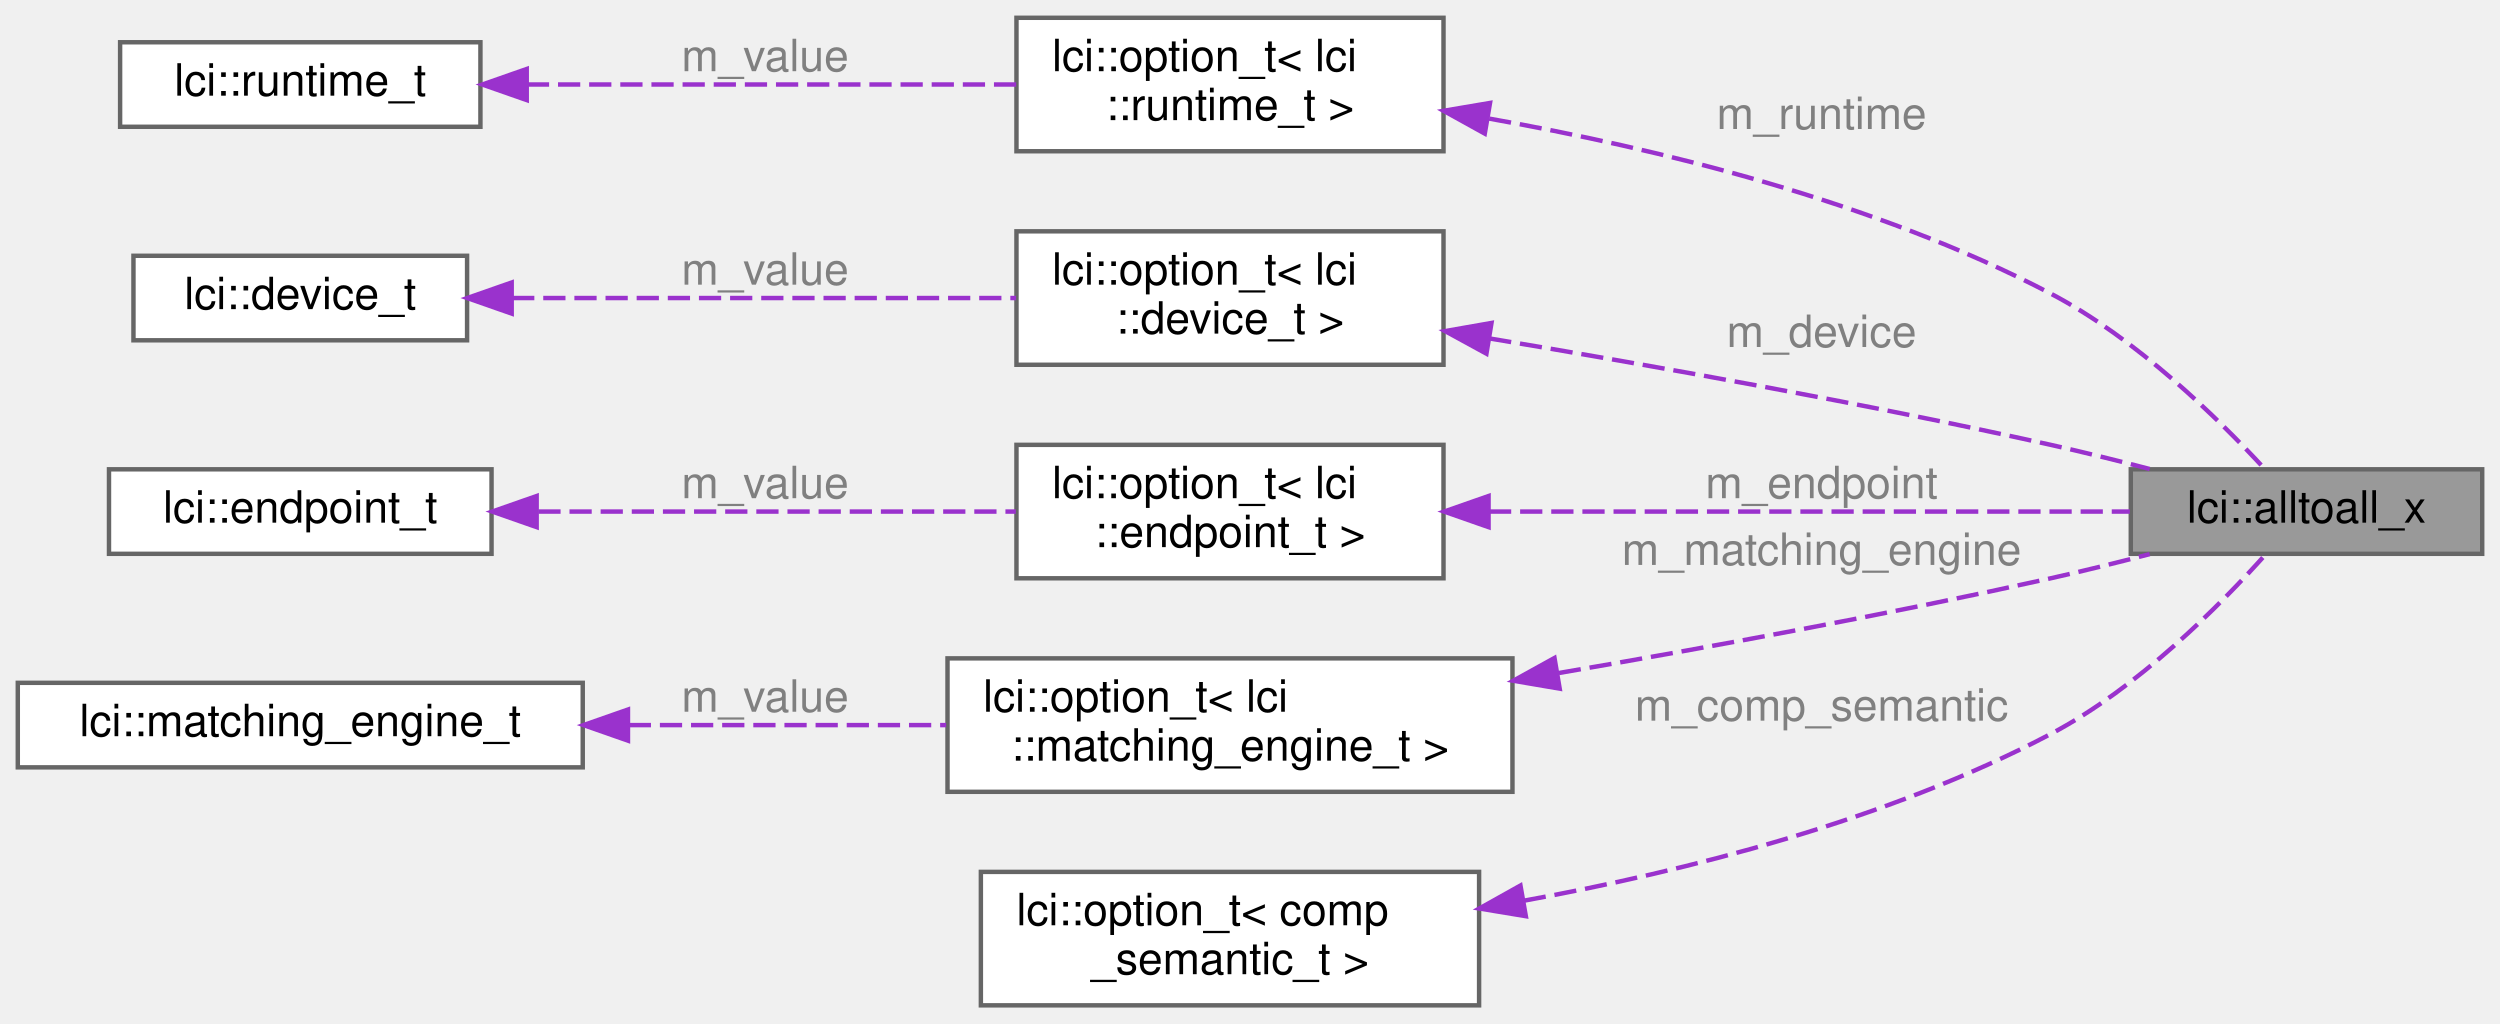
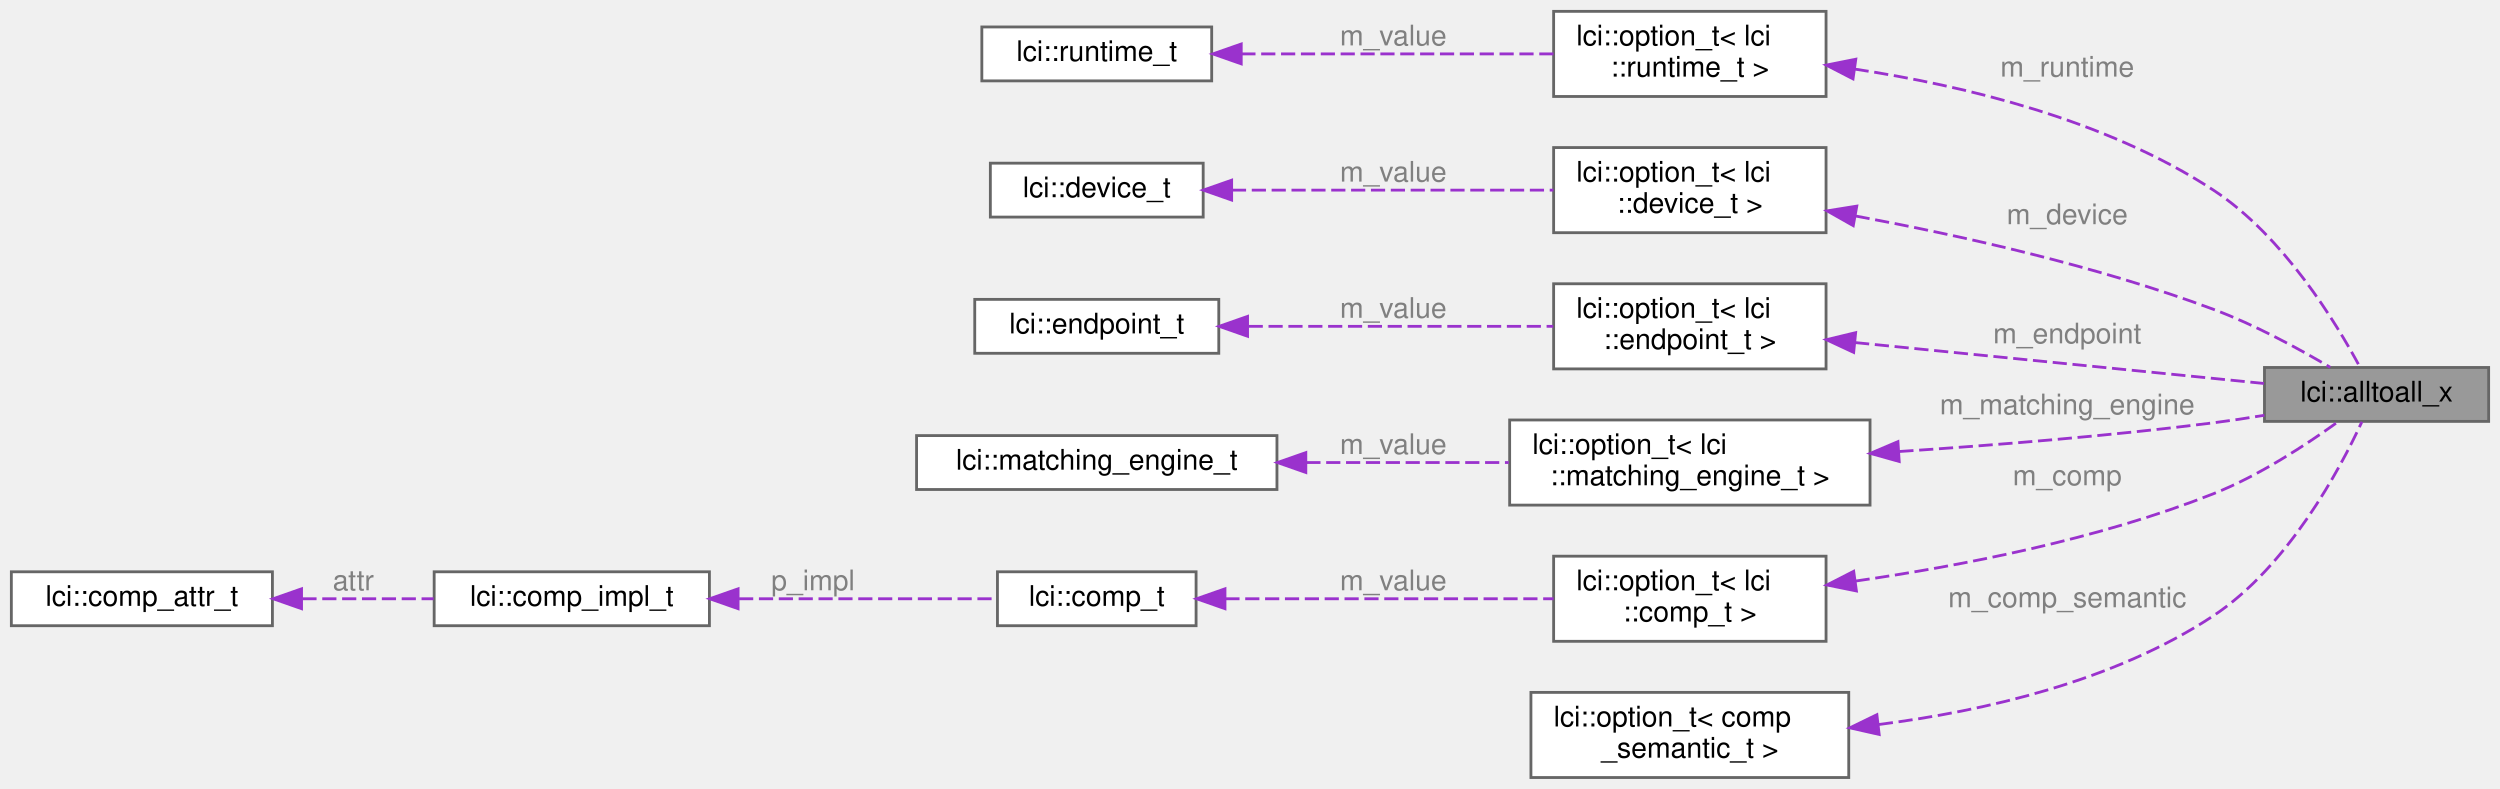
- <svg xmlns="http://www.w3.org/2000/svg" xmlns:xlink="http://www.w3.org/1999/xlink" width="562pt" height="230pt" viewBox="0.00 0.00 562.00 230.00">
-   <g id="graph0" class="graph" transform="scale(1 1) rotate(0) translate(4 226)">
+ <svg xmlns="http://www.w3.org/2000/svg" xmlns:xlink="http://www.w3.org/1999/xlink" width="881pt" height="278pt" viewBox="0.00 0.00 881.00 278.00">
+   <g id="graph0" class="graph" transform="scale(1 1) rotate(0) translate(4 274)">
    <g id="Node000001" class="node">
      <g id="a_Node000001">
        <a xlink:title="The actual implementation for alltoall.">
-           <polygon fill="#999999" stroke="#666666" points="554,-120.5 475,-120.5 475,-101.5 554,-101.5 554,-120.5" />
-           <text text-anchor="middle" x="514.5" y="-108.5" font-family="Helvetica,sans-Serif" font-size="10.00">lci::alltoall_x</text>
+           <polygon fill="#999999" stroke="#666666" points="873,-144.5 794,-144.5 794,-125.5 873,-125.5 873,-144.5" />
+           <text text-anchor="middle" x="833.5" y="-132.5" font-family="Helvetica,sans-Serif" font-size="10.00">lci::alltoall_x</text>
        </a>
      </g>
    </g>
    <g id="Node000002" class="node">
      <g id="a_Node000002">
        <a xlink:href="../../db/d20/structlci_1_1option__t.html" target="_top" xlink:title=" ">
-           <polygon fill="white" stroke="#666666" points="320.5,-222 224.5,-222 224.5,-192 320.5,-192 320.5,-222" />
-           <text text-anchor="start" x="232.5" y="-210" font-family="Helvetica,sans-Serif" font-size="10.00">lci::option_t&lt; lci</text>
-           <text text-anchor="middle" x="272.5" y="-199" font-family="Helvetica,sans-Serif" font-size="10.00">::runtime_t &gt;</text>
+           <polygon fill="white" stroke="#666666" points="639.5,-270 543.5,-270 543.5,-240 639.5,-240 639.5,-270" />
+           <text text-anchor="start" x="551.5" y="-258" font-family="Helvetica,sans-Serif" font-size="10.00">lci::option_t&lt; lci</text>
+           <text text-anchor="middle" x="591.5" y="-247" font-family="Helvetica,sans-Serif" font-size="10.00">::runtime_t &gt;</text>
        </a>
      </g>
    </g>
    <g id="edge1_Node000001_Node000002" class="edge">
      <g id="a_edge1_Node000001_Node000002">
        <a xlink:title=" ">
-           <path fill="none" stroke="#9a32cd" stroke-dasharray="5,2" d="M330.76,-199.34C368.26,-192.68 417.46,-180.72 457,-160 476.32,-149.88 494.62,-131.94 504.91,-120.8" />
-           <polygon fill="#9a32cd" stroke="#9a32cd" points="329.78,-195.96 320.51,-201.09 330.96,-202.86 329.78,-195.96" />
-         </a>
-       </g>
-       <text text-anchor="middle" x="405.5" y="-197" font-family="Helvetica,sans-Serif" font-size="10.00" fill="grey"> m_runtime</text>
+           <path fill="none" stroke="#9a32cd" stroke-dasharray="5,2" d="M649.56,-249.66C687.87,-243.88 738.09,-231.87 776,-207 800.71,-190.79 819.34,-160.13 827.68,-144.57" />
+           <polygon fill="#9a32cd" stroke="#9a32cd" points="649,-246.2 639.59,-251.06 649.98,-253.13 649,-246.2" />
+         </a>
+       </g>
+       <text text-anchor="middle" x="724.5" y="-247" font-family="Helvetica,sans-Serif" font-size="10.00" fill="grey"> m_runtime</text>
    </g>
    <g id="Node000003" class="node">
      <g id="a_Node000003">
        <a xlink:href="../../dc/d5c/classlci_1_1runtime__t.html" target="_top" xlink:title="The actual implementation for RESOURCE runtime.">
-           <polygon fill="white" stroke="#666666" points="104,-216.5 23,-216.5 23,-197.5 104,-197.5 104,-216.5" />
-           <text text-anchor="middle" x="63.5" y="-204.5" font-family="Helvetica,sans-Serif" font-size="10.00">lci::runtime_t</text>
+           <polygon fill="white" stroke="#666666" points="423,-264.5 342,-264.5 342,-245.5 423,-245.5 423,-264.5" />
+           <text text-anchor="middle" x="382.5" y="-252.5" font-family="Helvetica,sans-Serif" font-size="10.00">lci::runtime_t</text>
        </a>
      </g>
    </g>
    <g id="edge2_Node000002_Node000003" class="edge">
      <g id="a_edge2_Node000002_Node000003">
        <a xlink:title=" ">
-           <path fill="none" stroke="#9a32cd" stroke-dasharray="5,2" d="M114.44,-207C147.89,-207 191.64,-207 224.46,-207" />
-           <polygon fill="#9a32cd" stroke="#9a32cd" points="114.41,-203.5 104.41,-207 114.41,-210.5 114.41,-203.5" />
-         </a>
-       </g>
-       <text text-anchor="middle" x="168" y="-210" font-family="Helvetica,sans-Serif" font-size="10.00" fill="grey"> m_value</text>
+           <path fill="none" stroke="#9a32cd" stroke-dasharray="5,2" d="M433.44,-255C466.89,-255 510.64,-255 543.46,-255" />
+           <polygon fill="#9a32cd" stroke="#9a32cd" points="433.41,-251.5 423.41,-255 433.41,-258.5 433.41,-251.5" />
+         </a>
+       </g>
+       <text text-anchor="middle" x="487" y="-258" font-family="Helvetica,sans-Serif" font-size="10.00" fill="grey"> m_value</text>
    </g>
    <g id="Node000004" class="node">
      <g id="a_Node000004">
        <a xlink:href="../../db/d20/structlci_1_1option__t.html" target="_top" xlink:title=" ">
-           <polygon fill="white" stroke="#666666" points="320.5,-174 224.5,-174 224.5,-144 320.5,-144 320.5,-174" />
-           <text text-anchor="start" x="232.5" y="-162" font-family="Helvetica,sans-Serif" font-size="10.00">lci::option_t&lt; lci</text>
-           <text text-anchor="middle" x="272.5" y="-151" font-family="Helvetica,sans-Serif" font-size="10.00">::device_t &gt;</text>
+           <polygon fill="white" stroke="#666666" points="639.5,-222 543.5,-222 543.5,-192 639.5,-192 639.5,-222" />
+           <text text-anchor="start" x="551.5" y="-210" font-family="Helvetica,sans-Serif" font-size="10.00">lci::option_t&lt; lci</text>
+           <text text-anchor="middle" x="591.5" y="-199" font-family="Helvetica,sans-Serif" font-size="10.00">::device_t &gt;</text>
        </a>
      </g>
    </g>
    <g id="edge3_Node000001_Node000004" class="edge">
      <g id="a_edge3_Node000001_Node000004">
        <a xlink:title=" ">
-           <path fill="none" stroke="#9a32cd" stroke-dasharray="5,2" d="M330.78,-149.93C367.09,-143.88 414.98,-135.34 457,-126 464.23,-124.39 471.93,-122.48 479.25,-120.57" />
-           <polygon fill="#9a32cd" stroke="#9a32cd" points="330.15,-146.49 320.85,-151.57 331.29,-153.4 330.15,-146.49" />
-         </a>
-       </g>
-       <text text-anchor="middle" x="405.5" y="-148" font-family="Helvetica,sans-Serif" font-size="10.00" fill="grey"> m_device</text>
+           <path fill="none" stroke="#9a32cd" stroke-dasharray="5,2" d="M649.92,-197.88C686.67,-191.06 734.99,-180.28 776,-165 790.57,-159.57 806.1,-151.11 817.19,-144.55" />
+           <polygon fill="#9a32cd" stroke="#9a32cd" points="649.09,-194.47 639.87,-199.69 650.33,-201.36 649.09,-194.47" />
+         </a>
+       </g>
+       <text text-anchor="middle" x="724.5" y="-195" font-family="Helvetica,sans-Serif" font-size="10.00" fill="grey"> m_device</text>
    </g>
    <g id="Node000005" class="node">
      <g id="a_Node000005">
        <a xlink:href="../../d6/d66/classlci_1_1device__t.html" target="_top" xlink:title="The actual implementation for RESOURCE device.">
-           <polygon fill="white" stroke="#666666" points="101,-168.5 26,-168.5 26,-149.5 101,-149.5 101,-168.5" />
-           <text text-anchor="middle" x="63.5" y="-156.5" font-family="Helvetica,sans-Serif" font-size="10.00">lci::device_t</text>
+           <polygon fill="white" stroke="#666666" points="420,-216.5 345,-216.5 345,-197.5 420,-197.5 420,-216.5" />
+           <text text-anchor="middle" x="382.5" y="-204.5" font-family="Helvetica,sans-Serif" font-size="10.00">lci::device_t</text>
        </a>
      </g>
    </g>
    <g id="edge4_Node000004_Node000005" class="edge">
      <g id="a_edge4_Node000004_Node000005">
        <a xlink:title=" ">
-           <path fill="none" stroke="#9a32cd" stroke-dasharray="5,2" d="M111.12,-159C144.94,-159 190.5,-159 224.42,-159" />
-           <polygon fill="#9a32cd" stroke="#9a32cd" points="111.03,-155.5 101.03,-159 111.03,-162.5 111.03,-155.5" />
-         </a>
-       </g>
-       <text text-anchor="middle" x="168" y="-162" font-family="Helvetica,sans-Serif" font-size="10.00" fill="grey"> m_value</text>
+           <path fill="none" stroke="#9a32cd" stroke-dasharray="5,2" d="M430.12,-207C463.94,-207 509.5,-207 543.42,-207" />
+           <polygon fill="#9a32cd" stroke="#9a32cd" points="430.03,-203.5 420.03,-207 430.03,-210.5 430.03,-203.5" />
+         </a>
+       </g>
+       <text text-anchor="middle" x="487" y="-210" font-family="Helvetica,sans-Serif" font-size="10.00" fill="grey"> m_value</text>
    </g>
    <g id="Node000006" class="node">
      <g id="a_Node000006">
        <a xlink:href="../../db/d20/structlci_1_1option__t.html" target="_top" xlink:title=" ">
-           <polygon fill="white" stroke="#666666" points="320.5,-126 224.5,-126 224.5,-96 320.5,-96 320.5,-126" />
-           <text text-anchor="start" x="232.5" y="-114" font-family="Helvetica,sans-Serif" font-size="10.00">lci::option_t&lt; lci</text>
-           <text text-anchor="middle" x="272.5" y="-103" font-family="Helvetica,sans-Serif" font-size="10.00">::endpoint_t &gt;</text>
+           <polygon fill="white" stroke="#666666" points="639.5,-174 543.5,-174 543.5,-144 639.5,-144 639.5,-174" />
+           <text text-anchor="start" x="551.5" y="-162" font-family="Helvetica,sans-Serif" font-size="10.00">lci::option_t&lt; lci</text>
+           <text text-anchor="middle" x="591.5" y="-151" font-family="Helvetica,sans-Serif" font-size="10.00">::endpoint_t &gt;</text>
        </a>
      </g>
    </g>
    <g id="edge5_Node000001_Node000006" class="edge">
      <g id="a_edge5_Node000001_Node000006">
        <a xlink:title=" ">
-           <path fill="none" stroke="#9a32cd" stroke-dasharray="5,2" d="M330.72,-111C375.25,-111 435.82,-111 474.79,-111" />
-           <polygon fill="#9a32cd" stroke="#9a32cd" points="330.63,-107.5 320.63,-111 330.63,-114.5 330.63,-107.5" />
-         </a>
-       </g>
-       <text text-anchor="middle" x="405.5" y="-114" font-family="Helvetica,sans-Serif" font-size="10.00" fill="grey"> m_endpoint</text>
+           <path fill="none" stroke="#9a32cd" stroke-dasharray="5,2" d="M649.72,-153.28C694.25,-148.83 754.82,-142.77 793.79,-138.87" />
+           <polygon fill="#9a32cd" stroke="#9a32cd" points="649.23,-149.81 639.63,-154.29 649.93,-156.77 649.23,-149.81" />
+         </a>
+       </g>
+       <text text-anchor="middle" x="724.5" y="-153" font-family="Helvetica,sans-Serif" font-size="10.00" fill="grey"> m_endpoint</text>
    </g>
    <g id="Node000007" class="node">
      <g id="a_Node000007">
        <a xlink:href="../../de/d1b/classlci_1_1endpoint__t.html" target="_top" xlink:title="The actual implementation for RESOURCE endpoint.">
-           <polygon fill="white" stroke="#666666" points="106.5,-120.5 20.5,-120.5 20.5,-101.5 106.5,-101.5 106.5,-120.5" />
-           <text text-anchor="middle" x="63.5" y="-108.5" font-family="Helvetica,sans-Serif" font-size="10.00">lci::endpoint_t</text>
+           <polygon fill="white" stroke="#666666" points="425.5,-168.5 339.5,-168.5 339.5,-149.5 425.5,-149.5 425.5,-168.5" />
+           <text text-anchor="middle" x="382.5" y="-156.5" font-family="Helvetica,sans-Serif" font-size="10.00">lci::endpoint_t</text>
        </a>
      </g>
    </g>
    <g id="edge6_Node000006_Node000007" class="edge">
      <g id="a_edge6_Node000006_Node000007">
        <a xlink:title=" ">
-           <path fill="none" stroke="#9a32cd" stroke-dasharray="5,2" d="M117.02,-111C150.08,-111 192.38,-111 224.36,-111" />
-           <polygon fill="#9a32cd" stroke="#9a32cd" points="116.64,-107.5 106.64,-111 116.64,-114.5 116.64,-107.5" />
-         </a>
-       </g>
-       <text text-anchor="middle" x="168" y="-114" font-family="Helvetica,sans-Serif" font-size="10.00" fill="grey"> m_value</text>
+           <path fill="none" stroke="#9a32cd" stroke-dasharray="5,2" d="M436.02,-159C469.08,-159 511.38,-159 543.36,-159" />
+           <polygon fill="#9a32cd" stroke="#9a32cd" points="435.64,-155.5 425.64,-159 435.64,-162.5 435.64,-155.5" />
+         </a>
+       </g>
+       <text text-anchor="middle" x="487" y="-162" font-family="Helvetica,sans-Serif" font-size="10.00" fill="grey"> m_value</text>
    </g>
    <g id="Node000008" class="node">
      <g id="a_Node000008">
        <a xlink:href="../../db/d20/structlci_1_1option__t.html" target="_top" xlink:title=" ">
-           <polygon fill="white" stroke="#666666" points="336,-78 209,-78 209,-48 336,-48 336,-78" />
-           <text text-anchor="start" x="217" y="-66" font-family="Helvetica,sans-Serif" font-size="10.00">lci::option_t&lt; lci</text>
-           <text text-anchor="middle" x="272.5" y="-55" font-family="Helvetica,sans-Serif" font-size="10.00">::matching_engine_t &gt;</text>
+           <polygon fill="white" stroke="#666666" points="655,-126 528,-126 528,-96 655,-96 655,-126" />
+           <text text-anchor="start" x="536" y="-114" font-family="Helvetica,sans-Serif" font-size="10.00">lci::option_t&lt; lci</text>
+           <text text-anchor="middle" x="591.5" y="-103" font-family="Helvetica,sans-Serif" font-size="10.00">::matching_engine_t &gt;</text>
        </a>
      </g>
    </g>
    <g id="edge7_Node000001_Node000008" class="edge">
      <g id="a_edge7_Node000001_Node000008">
        <a xlink:title=" ">
-           <path fill="none" stroke="#9a32cd" stroke-dasharray="5,2" d="M346.43,-74.71C380.2,-80.49 420.78,-87.95 457,-96 464.23,-97.61 471.93,-99.52 479.25,-101.43" />
-           <polygon fill="#9a32cd" stroke="#9a32cd" points="346.62,-71.19 336.18,-72.97 345.45,-78.09 346.62,-71.19" />
-         </a>
-       </g>
-       <text text-anchor="middle" x="405.5" y="-99" font-family="Helvetica,sans-Serif" font-size="10.00" fill="grey"> m_matching_engine</text>
+           <path fill="none" stroke="#9a32cd" stroke-dasharray="5,2" d="M665.32,-114.89C699.07,-117.12 739.66,-120.41 776,-125 781.83,-125.74 787.98,-126.66 793.98,-127.66" />
+           <polygon fill="#9a32cd" stroke="#9a32cd" points="665.28,-111.38 655.08,-114.23 664.83,-118.37 665.28,-111.38" />
+         </a>
+       </g>
+       <text text-anchor="middle" x="724.5" y="-128" font-family="Helvetica,sans-Serif" font-size="10.00" fill="grey"> m_matching_engine</text>
    </g>
    <g id="Node000009" class="node">
      <g id="a_Node000009">
        <a xlink:href="../../d8/d3f/classlci_1_1matching__engine__t.html" target="_top" xlink:title="The actual implementation for RESOURCE matching_engine.">
-           <polygon fill="white" stroke="#666666" points="127,-72.5 0,-72.5 0,-53.5 127,-53.5 127,-72.5" />
-           <text text-anchor="middle" x="63.5" y="-60.5" font-family="Helvetica,sans-Serif" font-size="10.00">lci::matching_engine_t</text>
+           <polygon fill="white" stroke="#666666" points="446,-120.5 319,-120.5 319,-101.5 446,-101.5 446,-120.5" />
+           <text text-anchor="middle" x="382.5" y="-108.5" font-family="Helvetica,sans-Serif" font-size="10.00">lci::matching_engine_t</text>
        </a>
      </g>
    </g>
    <g id="edge8_Node000008_Node000009" class="edge">
      <g id="a_edge8_Node000008_Node000009">
        <a xlink:title=" ">
-           <path fill="none" stroke="#9a32cd" stroke-dasharray="5,2" d="M137.34,-63C160.62,-63 186.18,-63 208.69,-63" />
-           <polygon fill="#9a32cd" stroke="#9a32cd" points="137.17,-59.5 127.17,-63 137.17,-66.5 137.17,-59.5" />
-         </a>
-       </g>
-       <text text-anchor="middle" x="168" y="-66" font-family="Helvetica,sans-Serif" font-size="10.00" fill="grey"> m_value</text>
+           <path fill="none" stroke="#9a32cd" stroke-dasharray="5,2" d="M456.34,-111C479.62,-111 505.18,-111 527.69,-111" />
+           <polygon fill="#9a32cd" stroke="#9a32cd" points="456.17,-107.5 446.17,-111 456.17,-114.5 456.17,-107.5" />
+         </a>
+       </g>
+       <text text-anchor="middle" x="487" y="-114" font-family="Helvetica,sans-Serif" font-size="10.00" fill="grey"> m_value</text>
    </g>
    <g id="Node000010" class="node">
      <g id="a_Node000010">
        <a xlink:href="../../db/d20/structlci_1_1option__t.html" target="_top" xlink:title=" ">
-           <polygon fill="white" stroke="#666666" points="328.5,-30 216.5,-30 216.5,0 328.5,0 328.5,-30" />
-           <text text-anchor="start" x="224.5" y="-18" font-family="Helvetica,sans-Serif" font-size="10.00">lci::option_t&lt; comp</text>
-           <text text-anchor="middle" x="272.5" y="-7" font-family="Helvetica,sans-Serif" font-size="10.00">_semantic_t &gt;</text>
+           <polygon fill="white" stroke="#666666" points="639.5,-78 543.5,-78 543.5,-48 639.5,-48 639.5,-78" />
+           <text text-anchor="start" x="551.5" y="-66" font-family="Helvetica,sans-Serif" font-size="10.00">lci::option_t&lt; lci</text>
+           <text text-anchor="middle" x="591.5" y="-55" font-family="Helvetica,sans-Serif" font-size="10.00">::comp_t &gt;</text>
        </a>
      </g>
    </g>
    <g id="edge9_Node000001_Node000010" class="edge">
      <g id="a_edge9_Node000001_Node000010">
        <a xlink:title=" ">
-           <path fill="none" stroke="#9a32cd" stroke-dasharray="5,2" d="M338.56,-23.52C374.94,-30.15 420.22,-41.61 457,-61 476.7,-71.38 495.15,-90.02 505.32,-101.38" />
-           <polygon fill="#9a32cd" stroke="#9a32cd" points="339.01,-20.04 328.55,-21.77 337.8,-26.94 339.01,-20.04" />
-         </a>
-       </g>
-       <text text-anchor="middle" x="405.5" y="-64" font-family="Helvetica,sans-Serif" font-size="10.00" fill="grey"> m_comp_semantic</text>
+           <path fill="none" stroke="#9a32cd" stroke-dasharray="5,2" d="M649.91,-69.24C686.86,-74.54 735.4,-83.93 776,-100 792.09,-106.37 808.73,-117.29 819.74,-125.24" />
+           <polygon fill="#9a32cd" stroke="#9a32cd" points="650.2,-65.75 639.81,-67.85 649.24,-72.68 650.2,-65.75" />
+         </a>
+       </g>
+       <text text-anchor="middle" x="724.5" y="-103" font-family="Helvetica,sans-Serif" font-size="10.00" fill="grey"> m_comp</text>
+     </g>
+     <g id="Node000011" class="node">
+       <g id="a_Node000011">
+         <a xlink:href="../../d1/da7/classlci_1_1comp__t.html" target="_top" xlink:title="The actual implementation for RESOURCE comp.">
+           <polygon fill="white" stroke="#666666" points="417.5,-72.5 347.5,-72.5 347.5,-53.5 417.5,-53.5 417.5,-72.5" />
+           <text text-anchor="middle" x="382.5" y="-60.5" font-family="Helvetica,sans-Serif" font-size="10.00">lci::comp_t</text>
+         </a>
+       </g>
+     </g>
+     <g id="edge10_Node000010_Node000011" class="edge">
+       <g id="a_edge10_Node000010_Node000011">
+         <a xlink:title=" ">
+           <path fill="none" stroke="#9a32cd" stroke-dasharray="5,2" d="M427.81,-63C461.86,-63 508.78,-63 543.48,-63" />
+           <polygon fill="#9a32cd" stroke="#9a32cd" points="427.68,-59.5 417.68,-63 427.68,-66.5 427.68,-59.5" />
+         </a>
+       </g>
+       <text text-anchor="middle" x="487" y="-66" font-family="Helvetica,sans-Serif" font-size="10.00" fill="grey"> m_value</text>
+     </g>
+     <g id="Node000012" class="node">
+       <g id="a_Node000012">
+         <a xlink:href="../../d9/d97/classlci_1_1comp__impl__t.html" target="_top" xlink:title="Completion object implementation base type.">
+           <polygon fill="white" stroke="#666666" points="246,-72.5 149,-72.5 149,-53.5 246,-53.5 246,-72.5" />
+           <text text-anchor="middle" x="197.5" y="-60.5" font-family="Helvetica,sans-Serif" font-size="10.00">lci::comp_impl_t</text>
+         </a>
+       </g>
+     </g>
+     <g id="edge11_Node000011_Node000012" class="edge">
+       <g id="a_edge11_Node000011_Node000012">
+         <a xlink:title=" ">
+           <path fill="none" stroke="#9a32cd" stroke-dasharray="5,2" d="M256.44,-63C286.39,-63 321.91,-63 347.42,-63" />
+           <polygon fill="#9a32cd" stroke="#9a32cd" points="256.1,-59.5 246.1,-63 256.1,-66.5 256.1,-59.5" />
+         </a>
+       </g>
+       <text text-anchor="middle" x="282.5" y="-66" font-family="Helvetica,sans-Serif" font-size="10.00" fill="grey"> p_impl</text>
+     </g>
+     <g id="Node000013" class="node">
+       <g id="a_Node000013">
+         <a xlink:href="../../dc/da6/structlci_1_1comp__attr__t.html" target="_top" xlink:title=" ">
+           <polygon fill="white" stroke="#666666" points="92,-72.5 0,-72.5 0,-53.5 92,-53.5 92,-72.5" />
+           <text text-anchor="middle" x="46" y="-60.5" font-family="Helvetica,sans-Serif" font-size="10.00">lci::comp_attr_t</text>
+         </a>
+       </g>
+     </g>
+     <g id="edge12_Node000012_Node000013" class="edge">
+       <g id="a_edge12_Node000012_Node000013">
+         <a xlink:title=" ">
+           <path fill="none" stroke="#9a32cd" stroke-dasharray="5,2" d="M102.56,-63C117.76,-63 134.09,-63 148.8,-63" />
+           <polygon fill="#9a32cd" stroke="#9a32cd" points="102.26,-59.5 92.26,-63 102.26,-66.5 102.26,-59.5" />
+         </a>
+       </g>
+       <text text-anchor="middle" x="120.5" y="-66" font-family="Helvetica,sans-Serif" font-size="10.00" fill="grey"> attr</text>
+     </g>
+     <g id="Node000014" class="node">
+       <g id="a_Node000014">
+         <a xlink:href="../../db/d20/structlci_1_1option__t.html" target="_top" xlink:title=" ">
+           <polygon fill="white" stroke="#666666" points="647.5,-30 535.5,-30 535.5,0 647.5,0 647.5,-30" />
+           <text text-anchor="start" x="543.5" y="-18" font-family="Helvetica,sans-Serif" font-size="10.00">lci::option_t&lt; comp</text>
+           <text text-anchor="middle" x="591.5" y="-7" font-family="Helvetica,sans-Serif" font-size="10.00">_semantic_t &gt;</text>
+         </a>
+       </g>
+     </g>
+     <g id="edge13_Node000001_Node000014" class="edge">
+       <g id="a_edge13_Node000001_Node000014">
+         <a xlink:title=" ">
+           <path fill="none" stroke="#9a32cd" stroke-dasharray="5,2" d="M658.11,-18.69C695.26,-23.42 741.12,-33.92 776,-57 802.36,-74.44 820.59,-108.64 828.33,-125.35" />
+           <polygon fill="#9a32cd" stroke="#9a32cd" points="658.22,-15.18 647.88,-17.51 657.41,-22.14 658.22,-15.18" />
+         </a>
+       </g>
+       <text text-anchor="middle" x="724.5" y="-60" font-family="Helvetica,sans-Serif" font-size="10.00" fill="grey"> m_comp_semantic</text>
    </g>
  </g>
</svg>
